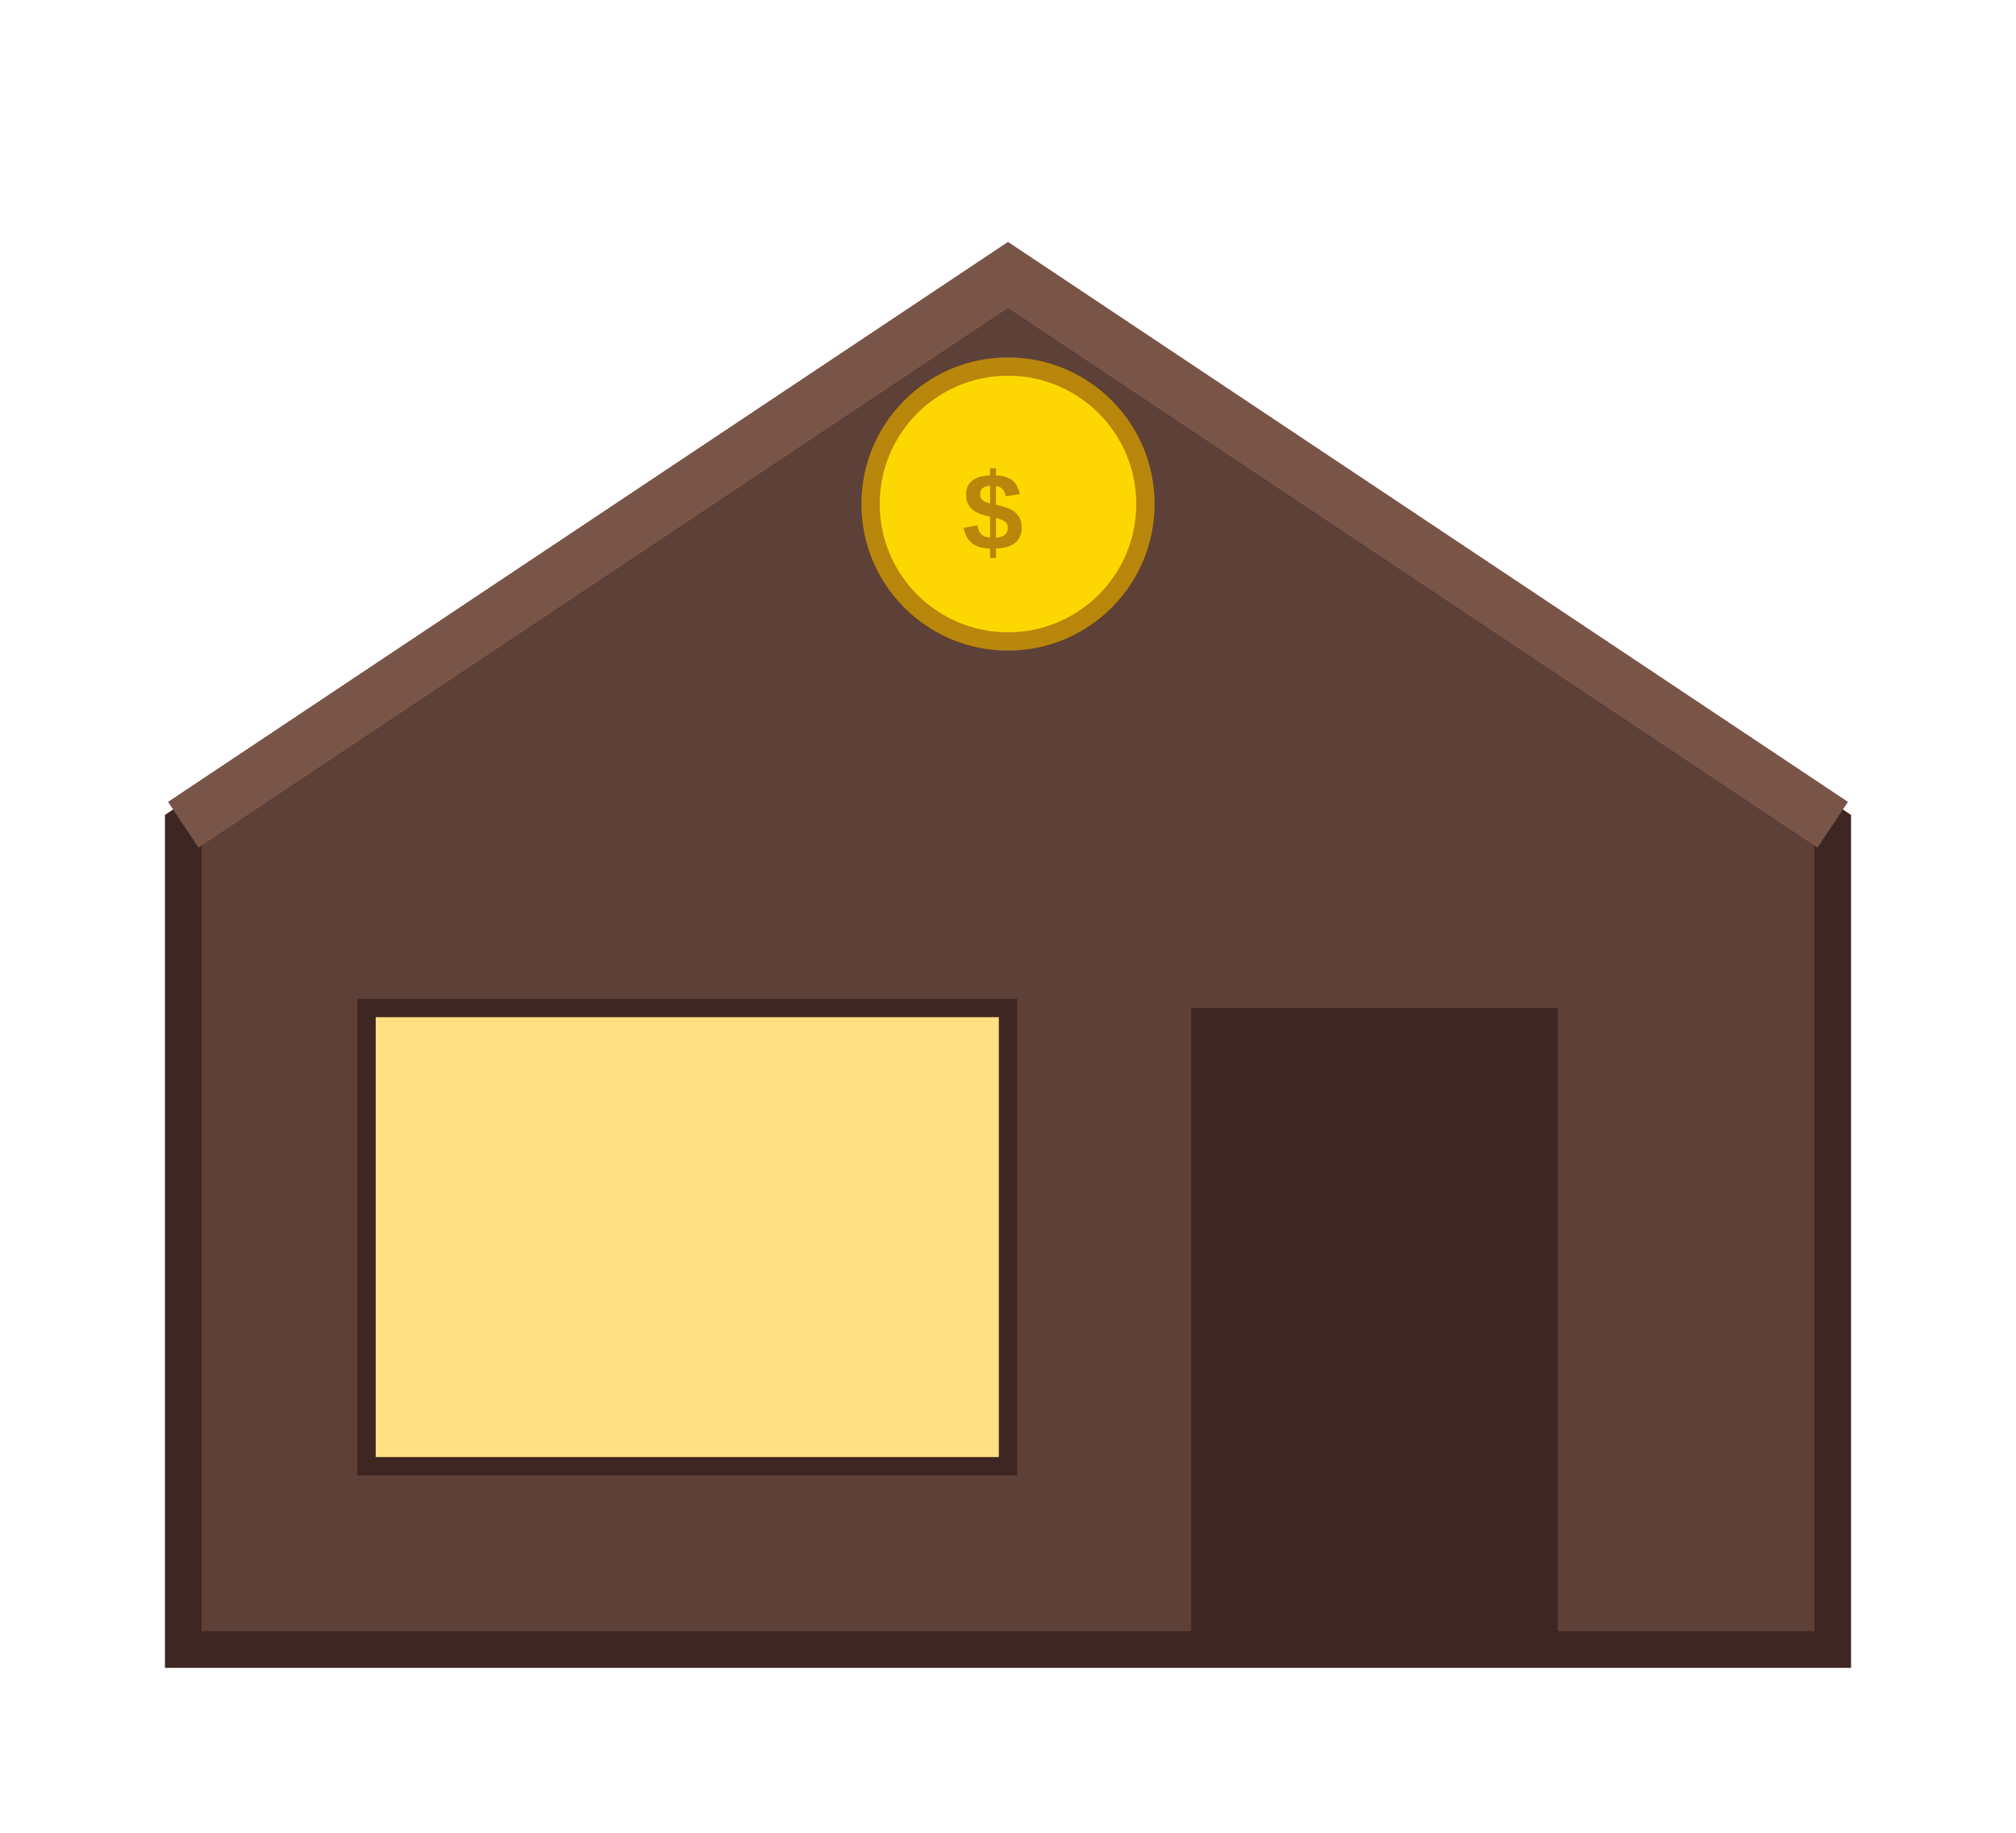
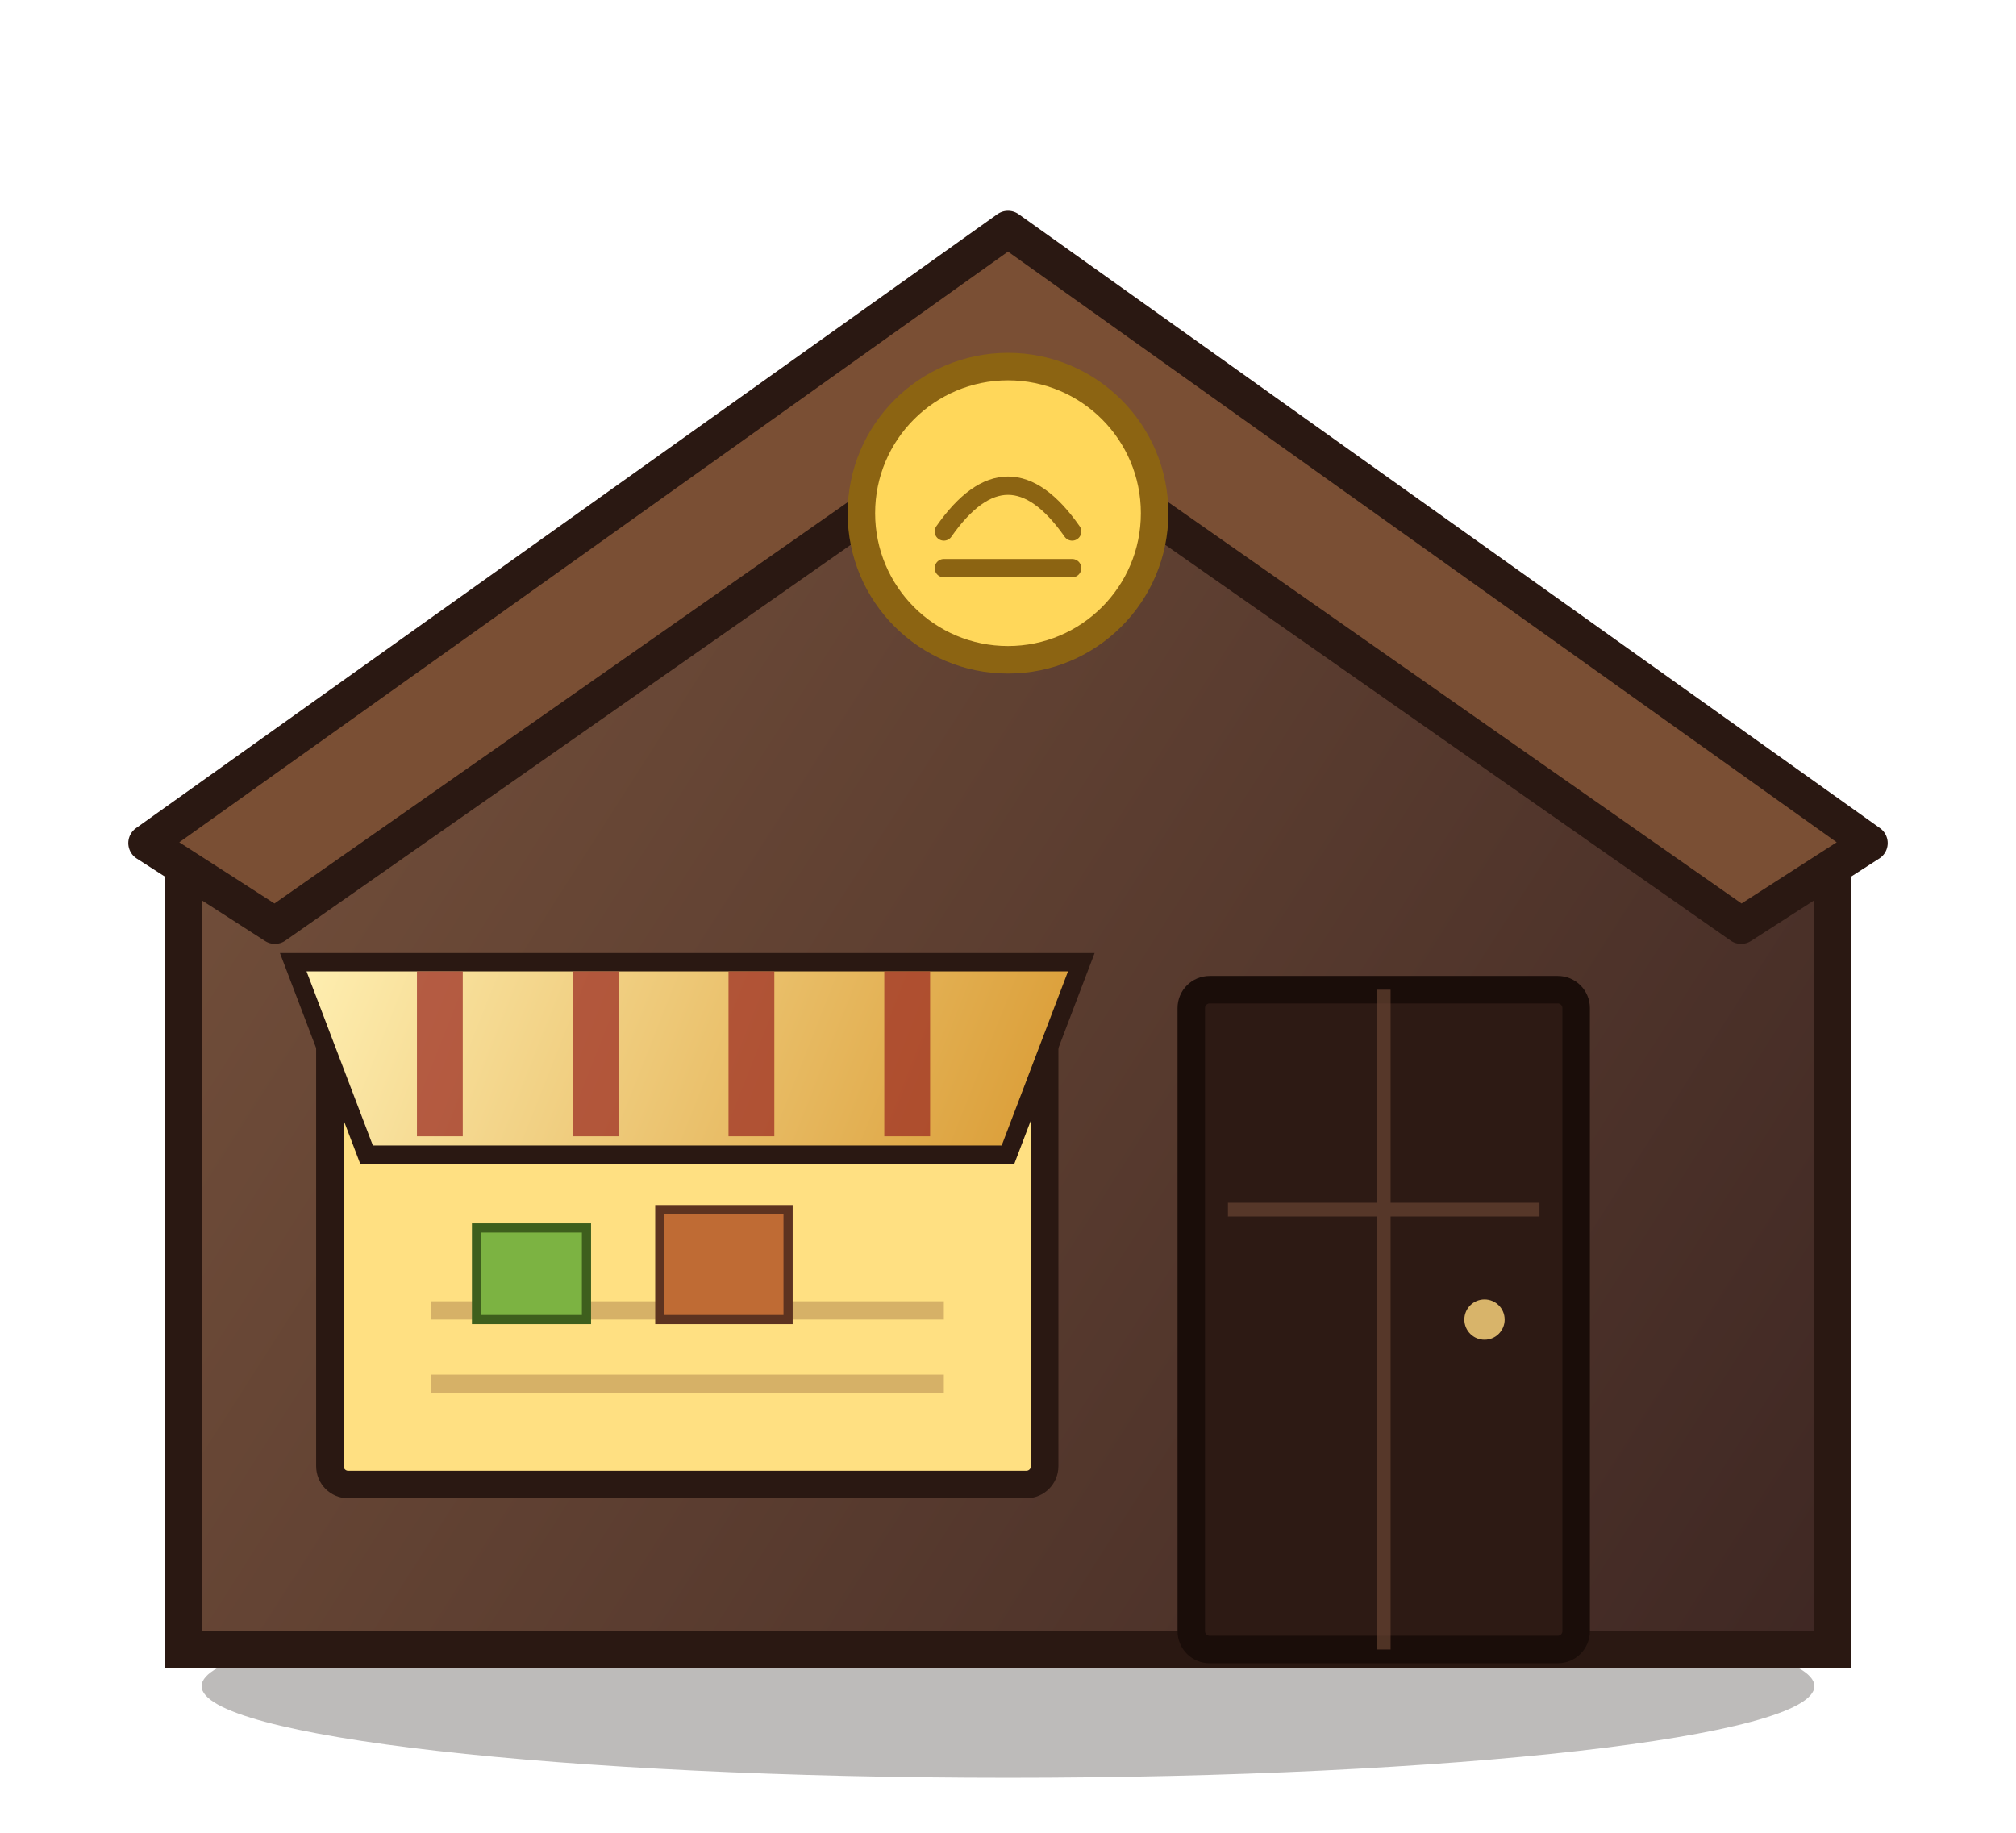
<svg xmlns="http://www.w3.org/2000/svg" width="220" height="200" viewBox="0 0 220 200">
-   <path d="M20 180 L200 180 L200 90 L110 30 L20 90 Z" fill="#5d4037" stroke="#3e2723" stroke-width="4" />
-   <rect x="40" y="110" width="70" height="50" fill="#ffe082" stroke="#3e2723" stroke-width="2" />
-   <rect x="130" y="110" width="40" height="70" fill="#3e2723" />
-   <path d="M20 90 L110 30 L200 90" fill="none" stroke="#795548" stroke-width="6" />
-   <circle cx="110" cy="55" r="15" fill="#ffd700" stroke="#b8860b" stroke-width="2" />
-   <text x="105" y="60" font-family="Arial" font-size="12" font-weight="bold" fill="#b8860b">$</text>
+   <defs>
+     <linearGradient id="store-wall" x1="20" y1="70" x2="200" y2="185" gradientUnits="userSpaceOnUse">
+       <stop offset="0" stop-color="#74503b" />
+       <stop offset="1" stop-color="#3e2723" />
+     </linearGradient>
+     <linearGradient id="awning" x1="35" y1="96" x2="116" y2="128" gradientUnits="userSpaceOnUse">
+       <stop offset="0" stop-color="#fff0b3" />
+       <stop offset="1" stop-color="#d99a32" />
+     </linearGradient>
+   </defs>
+   <ellipse cx="110" cy="184" rx="88" ry="10" fill="#120b08" opacity="0.28" />
+   <path d="M20 180 L200 180 L200 90 L110 30 L20 90 Z" fill="url(#store-wall)" stroke="#2a1812" stroke-width="4" />
+   <path d="M16 92 L110 25 L204 92 L190 101 L110 45 L30 101 Z" fill="#7a4f34" stroke="#2a1812" stroke-width="4" stroke-linejoin="round" />
+   <rect x="36" y="106" width="78" height="56" rx="2" fill="#ffe082" stroke="#2a1812" stroke-width="3" />
+   <path d="M32 105 H118 L110 126 H40 Z" fill="url(#awning)" stroke="#2a1812" stroke-width="2" />
+   <path d="M48 106 V124 M65 106 V124 M82 106 V124 M99 106 V124" stroke="#9e2f24" stroke-width="5" opacity="0.75" />
+   <rect x="130" y="108" width="42" height="72" rx="2" fill="#2d1a14" stroke="#1a0d09" stroke-width="3" />
+   <path d="M151 108 V180 M134 132 H168" stroke="#6b4634" stroke-width="1.5" opacity="0.65" />
+   <circle cx="162" cy="144" r="2.2" fill="#d8b46a" />
+   <circle cx="110" cy="56" r="16" fill="#ffd75a" stroke="#8c6412" stroke-width="3" />
+   <path d="M103 58 Q110 48 117 58 M103 62 H117" fill="none" stroke="#8c6412" stroke-width="2" stroke-linecap="round" />
+   <path d="M47 143 H103 M47 151 H103" stroke="#8a5a35" stroke-width="2" opacity="0.35" />
+   <rect x="52" y="134" width="12" height="10" fill="#7cb342" stroke="#3e5f1d" stroke-width="1" />
+   <rect x="72" y="132" width="14" height="12" fill="#bf6b34" stroke="#5d3320" stroke-width="1" />
</svg>
